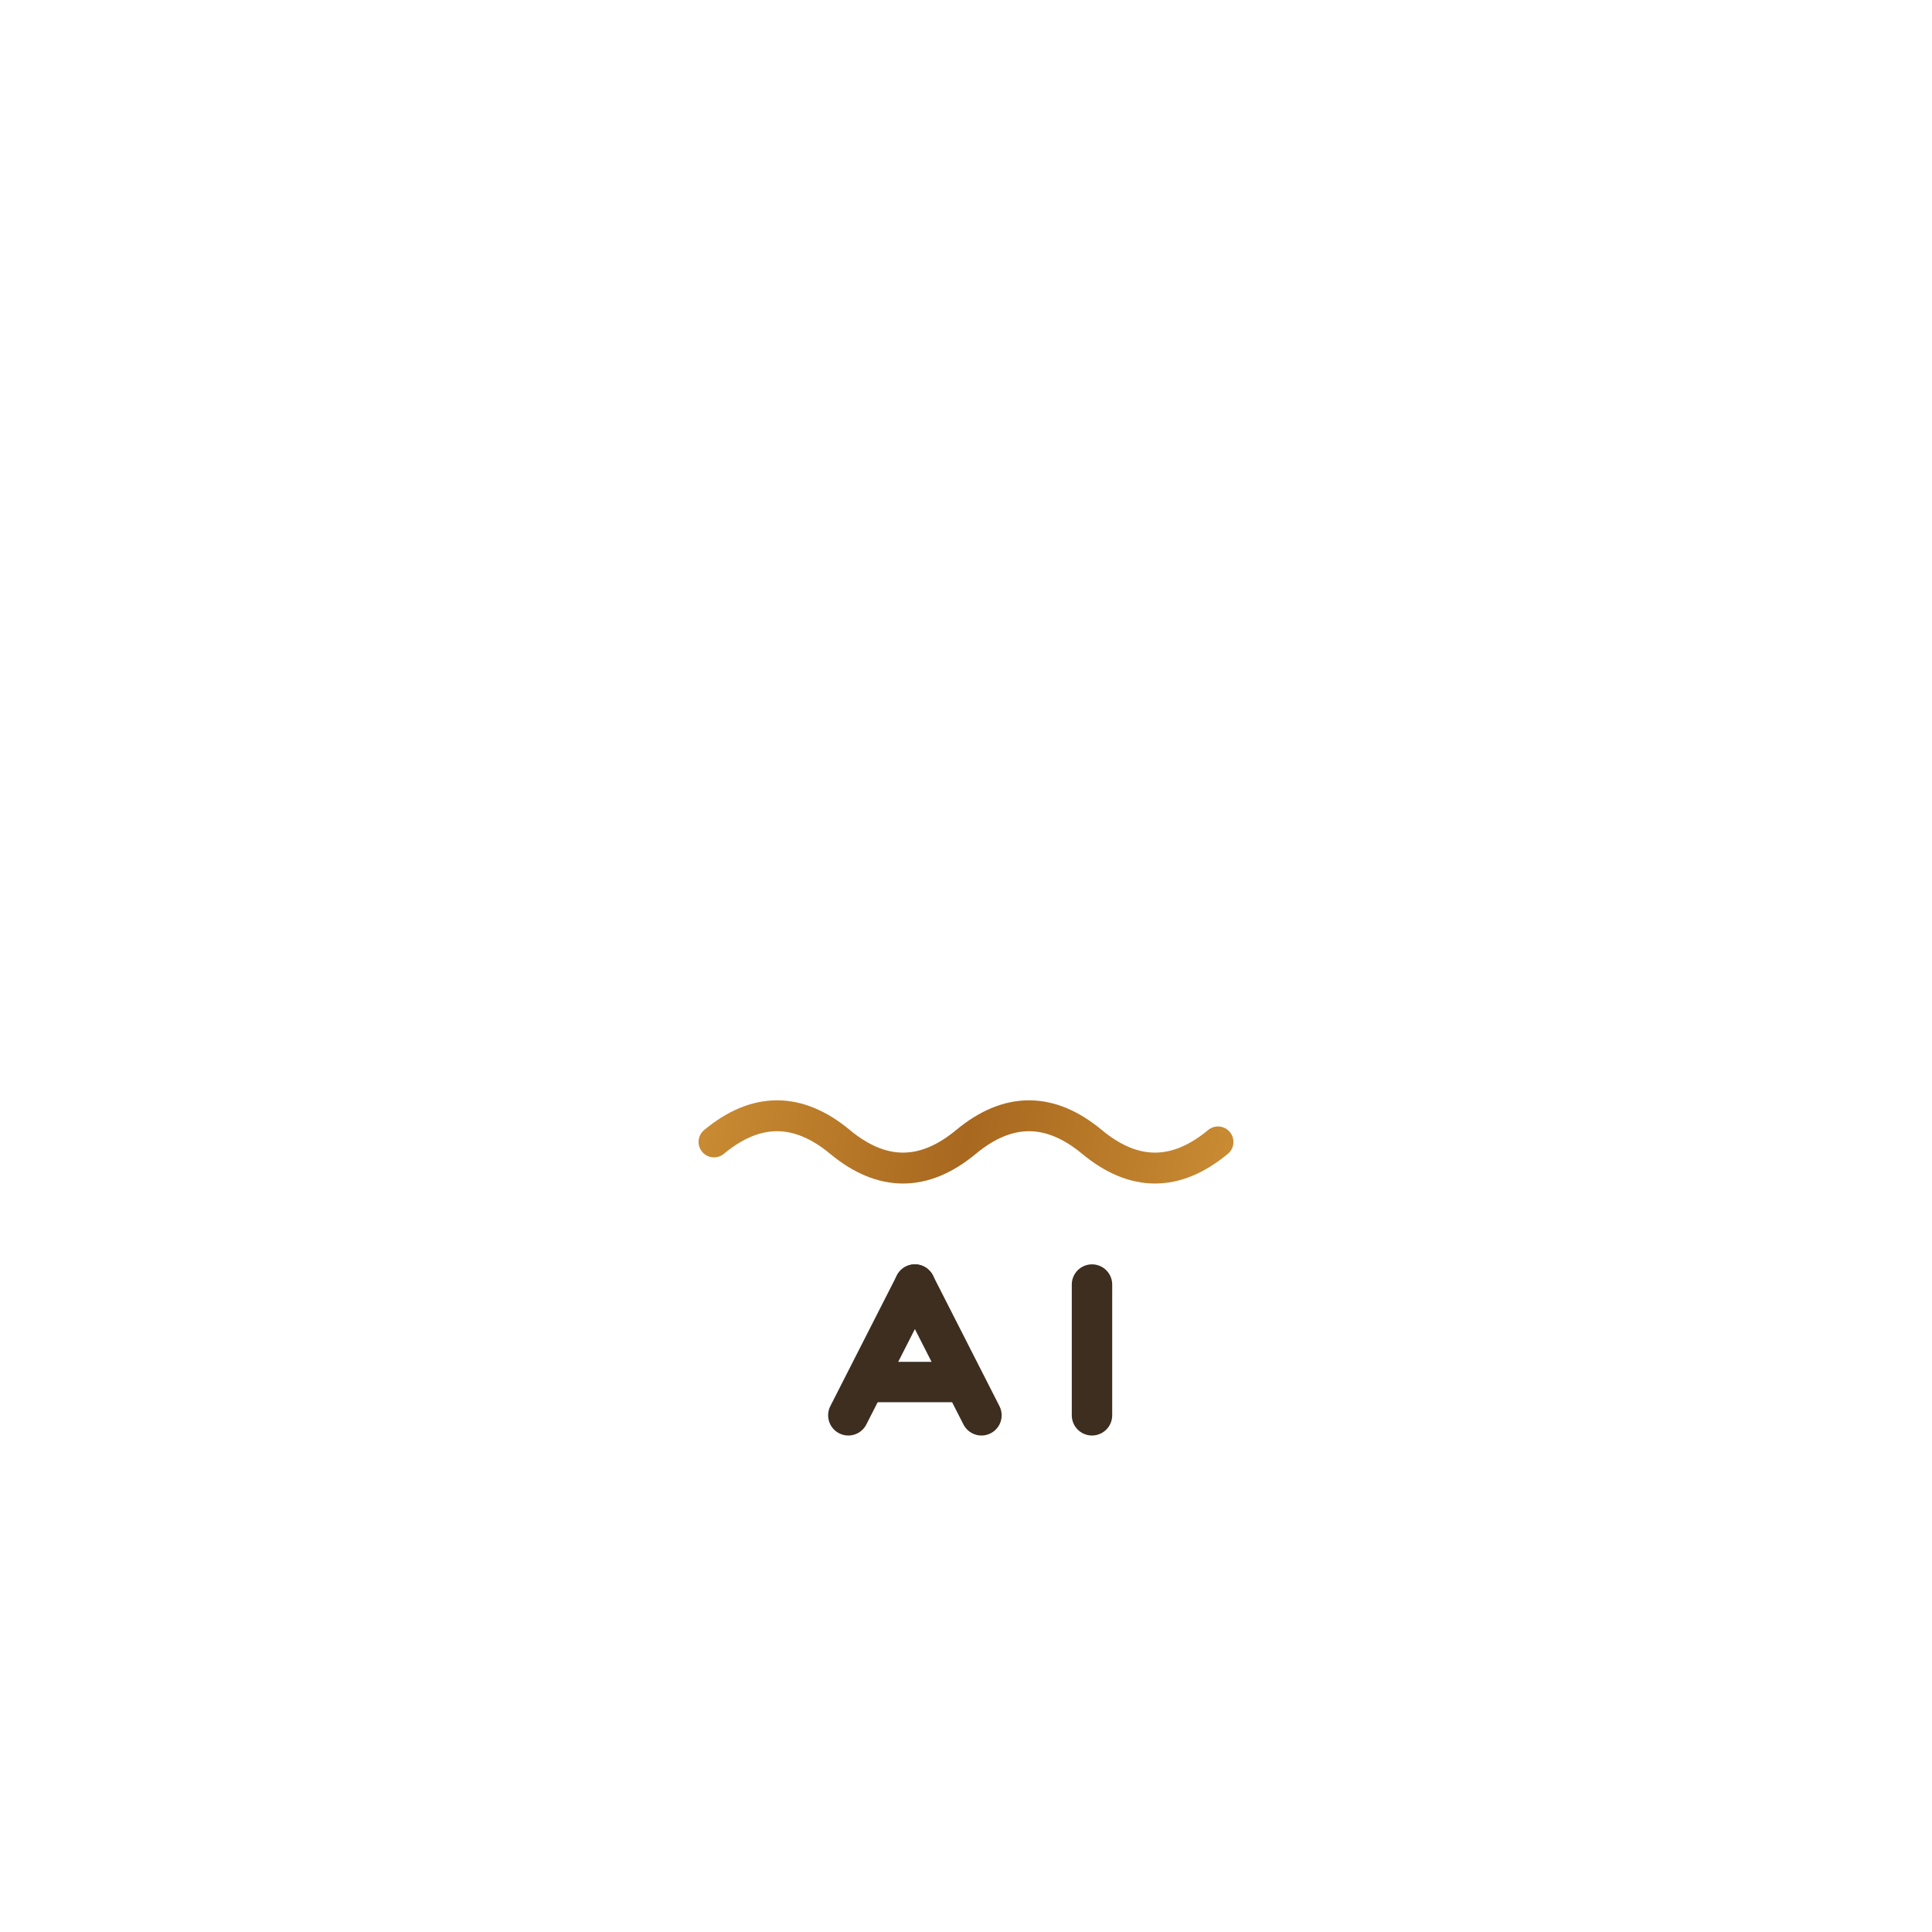
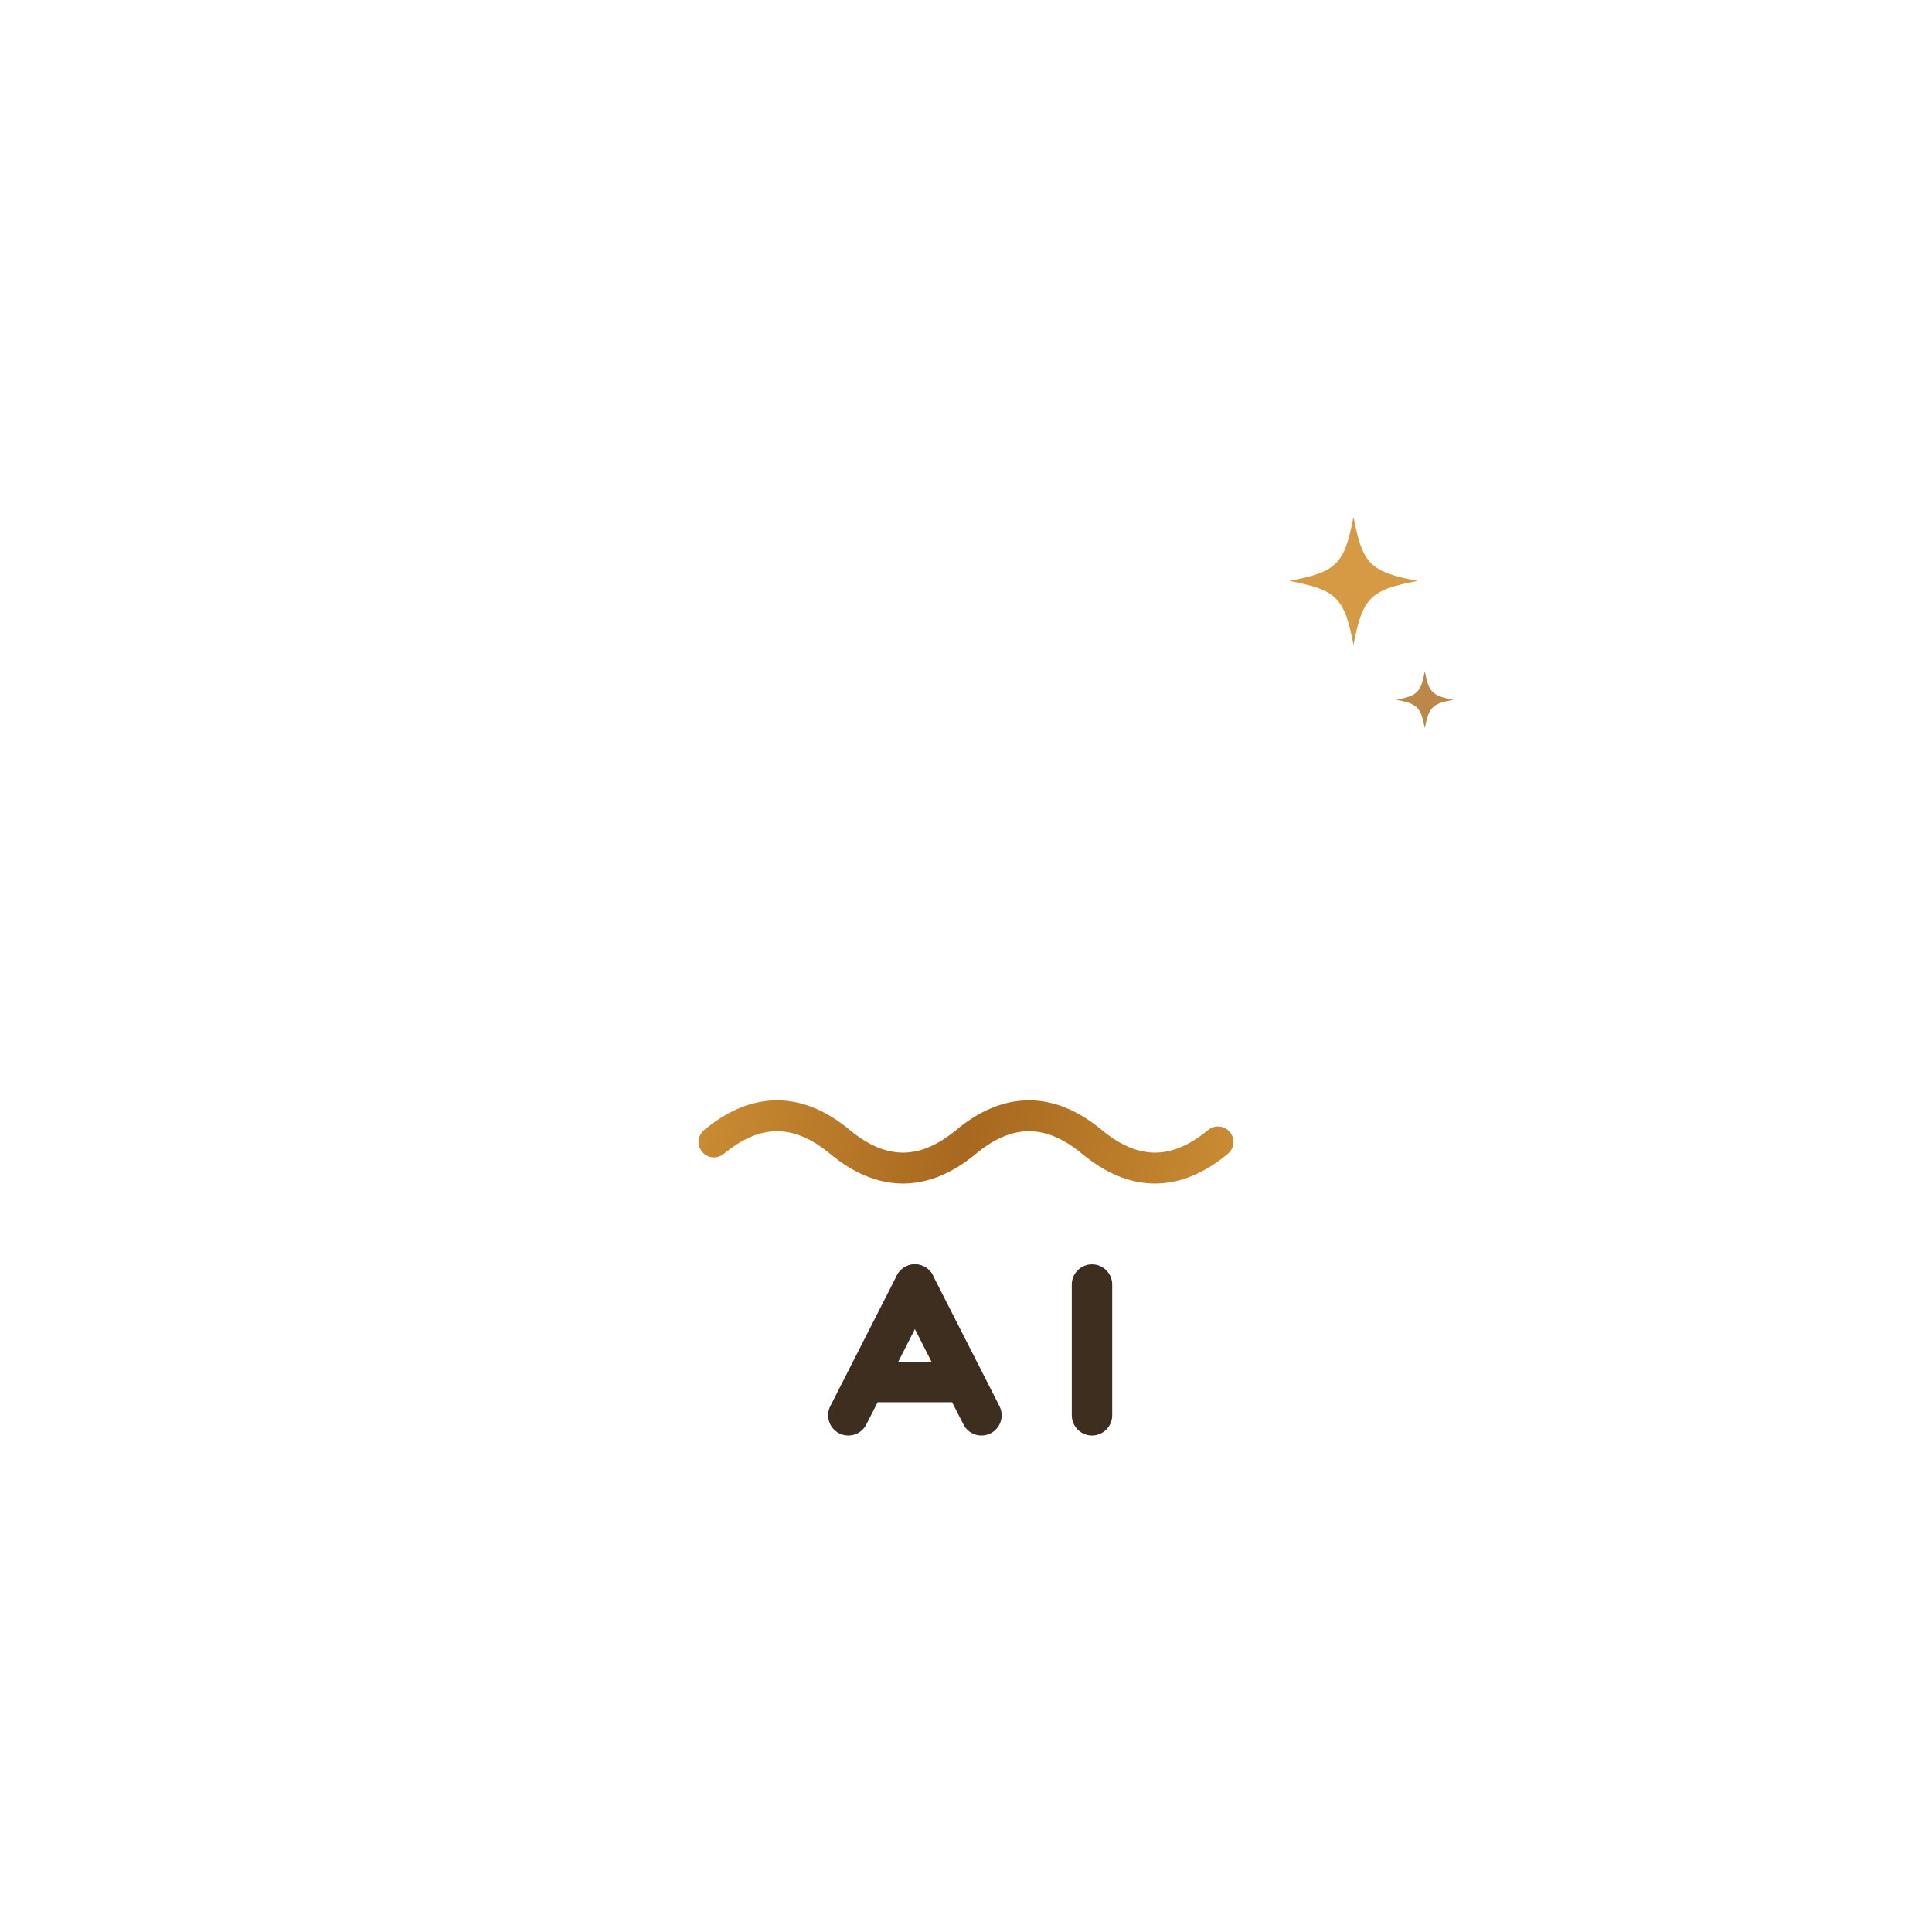
<svg xmlns="http://www.w3.org/2000/svg" width="1024" height="1024" viewBox="0 0 1024 1024" role="img" aria-label="喜爱 Android 自适应图标前景">
  <defs>
    <linearGradient id="fgWave" gradientUnits="userSpaceOnUse" x1="300" y1="616" x2="724" y2="704">
      <stop offset="0" stop-color="#C88A32" />
      <stop offset="0.5" stop-color="#A8681F" />
      <stop offset="1" stop-color="#C88A32" />
+     </linearGradient>
+     <linearGradient id="fgStar" gradientUnits="userSpaceOnUse" x1="790" y1="140" x2="890" y2="240">
+       <stop offset="0" stop-color="#D69A45" />
+       <stop offset="1" stop-color="#9E6322" />
    </linearGradient>
  </defs>
  <g transform="translate(512,512) scale(0.63) translate(-512,-512)">
    <path d="{{XI_PATH}}" transform="translate(286.7,514.0) scale(0.4517,-0.4517)" fill="#3D2E20" />
    <path d="M300 660 Q353 616 406 660 T512 660 T618 660 T724 660" stroke="url(#fgWave)" stroke-width="26" stroke-linecap="round" fill="none" />
    <g fill="none" stroke="#3D2E20" stroke-width="34" stroke-linecap="round" stroke-linejoin="round">
      <path d="M413 890 L469 780" />
      <path d="M525 890 L469 780" />
      <path d="M437 862 L501 862" />
      <path d="M618 780 L618 890" />
    </g>
+     <path d="M0,-1 C0.14,-0.26 0.26,-0.14 1,0 C0.26,0.14 0.14,0.26 0,1 C-0.14,0.26 -0.26,0.14 -1,0 C-0.26,-0.14 -0.14,-0.26 0,-1 Z" transform="translate(838,188) scale(54)" fill="url(#fgStar)" />
+     <path d="M0,-1 C0.14,-0.26 0.26,-0.14 1,0 C0.26,0.14 0.14,0.26 0,1 C-0.14,0.26 -0.26,0.14 -1,0 C-0.26,-0.14 -0.14,-0.26 0,-1 Z" transform="translate(898,288) scale(24)" fill="#B57B33" fill-opacity="0.9" />
  </g>
</svg>
